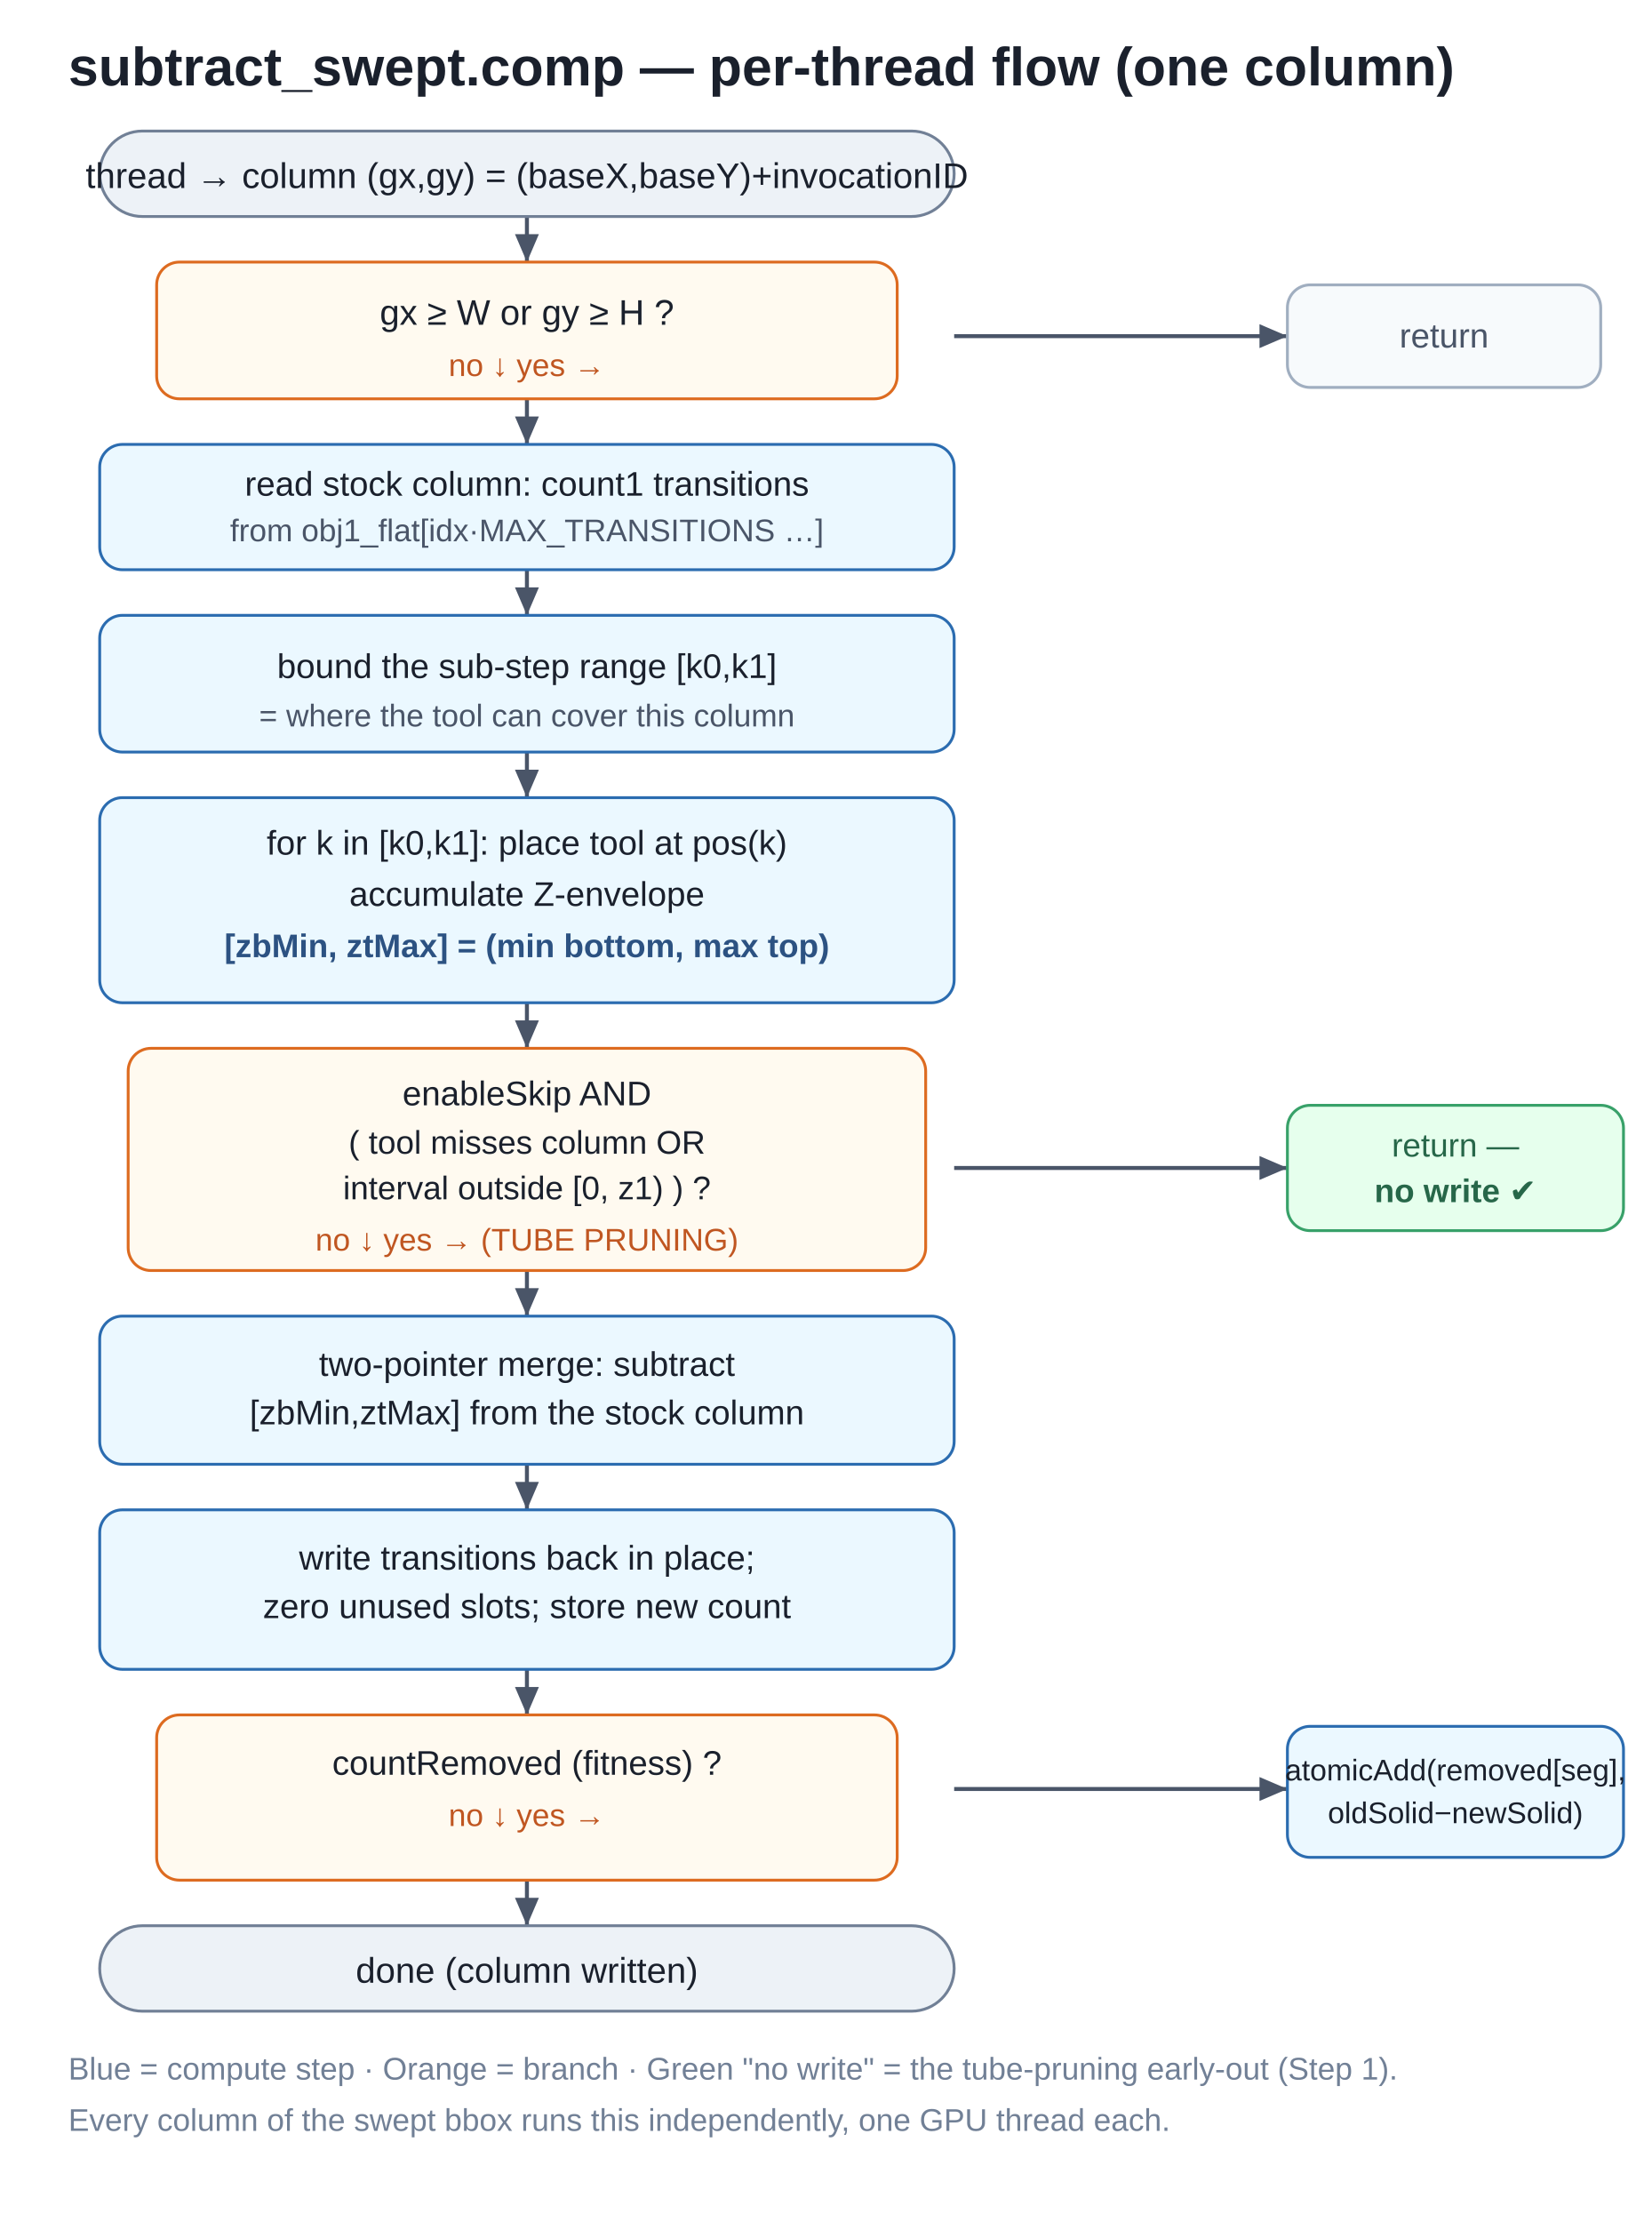
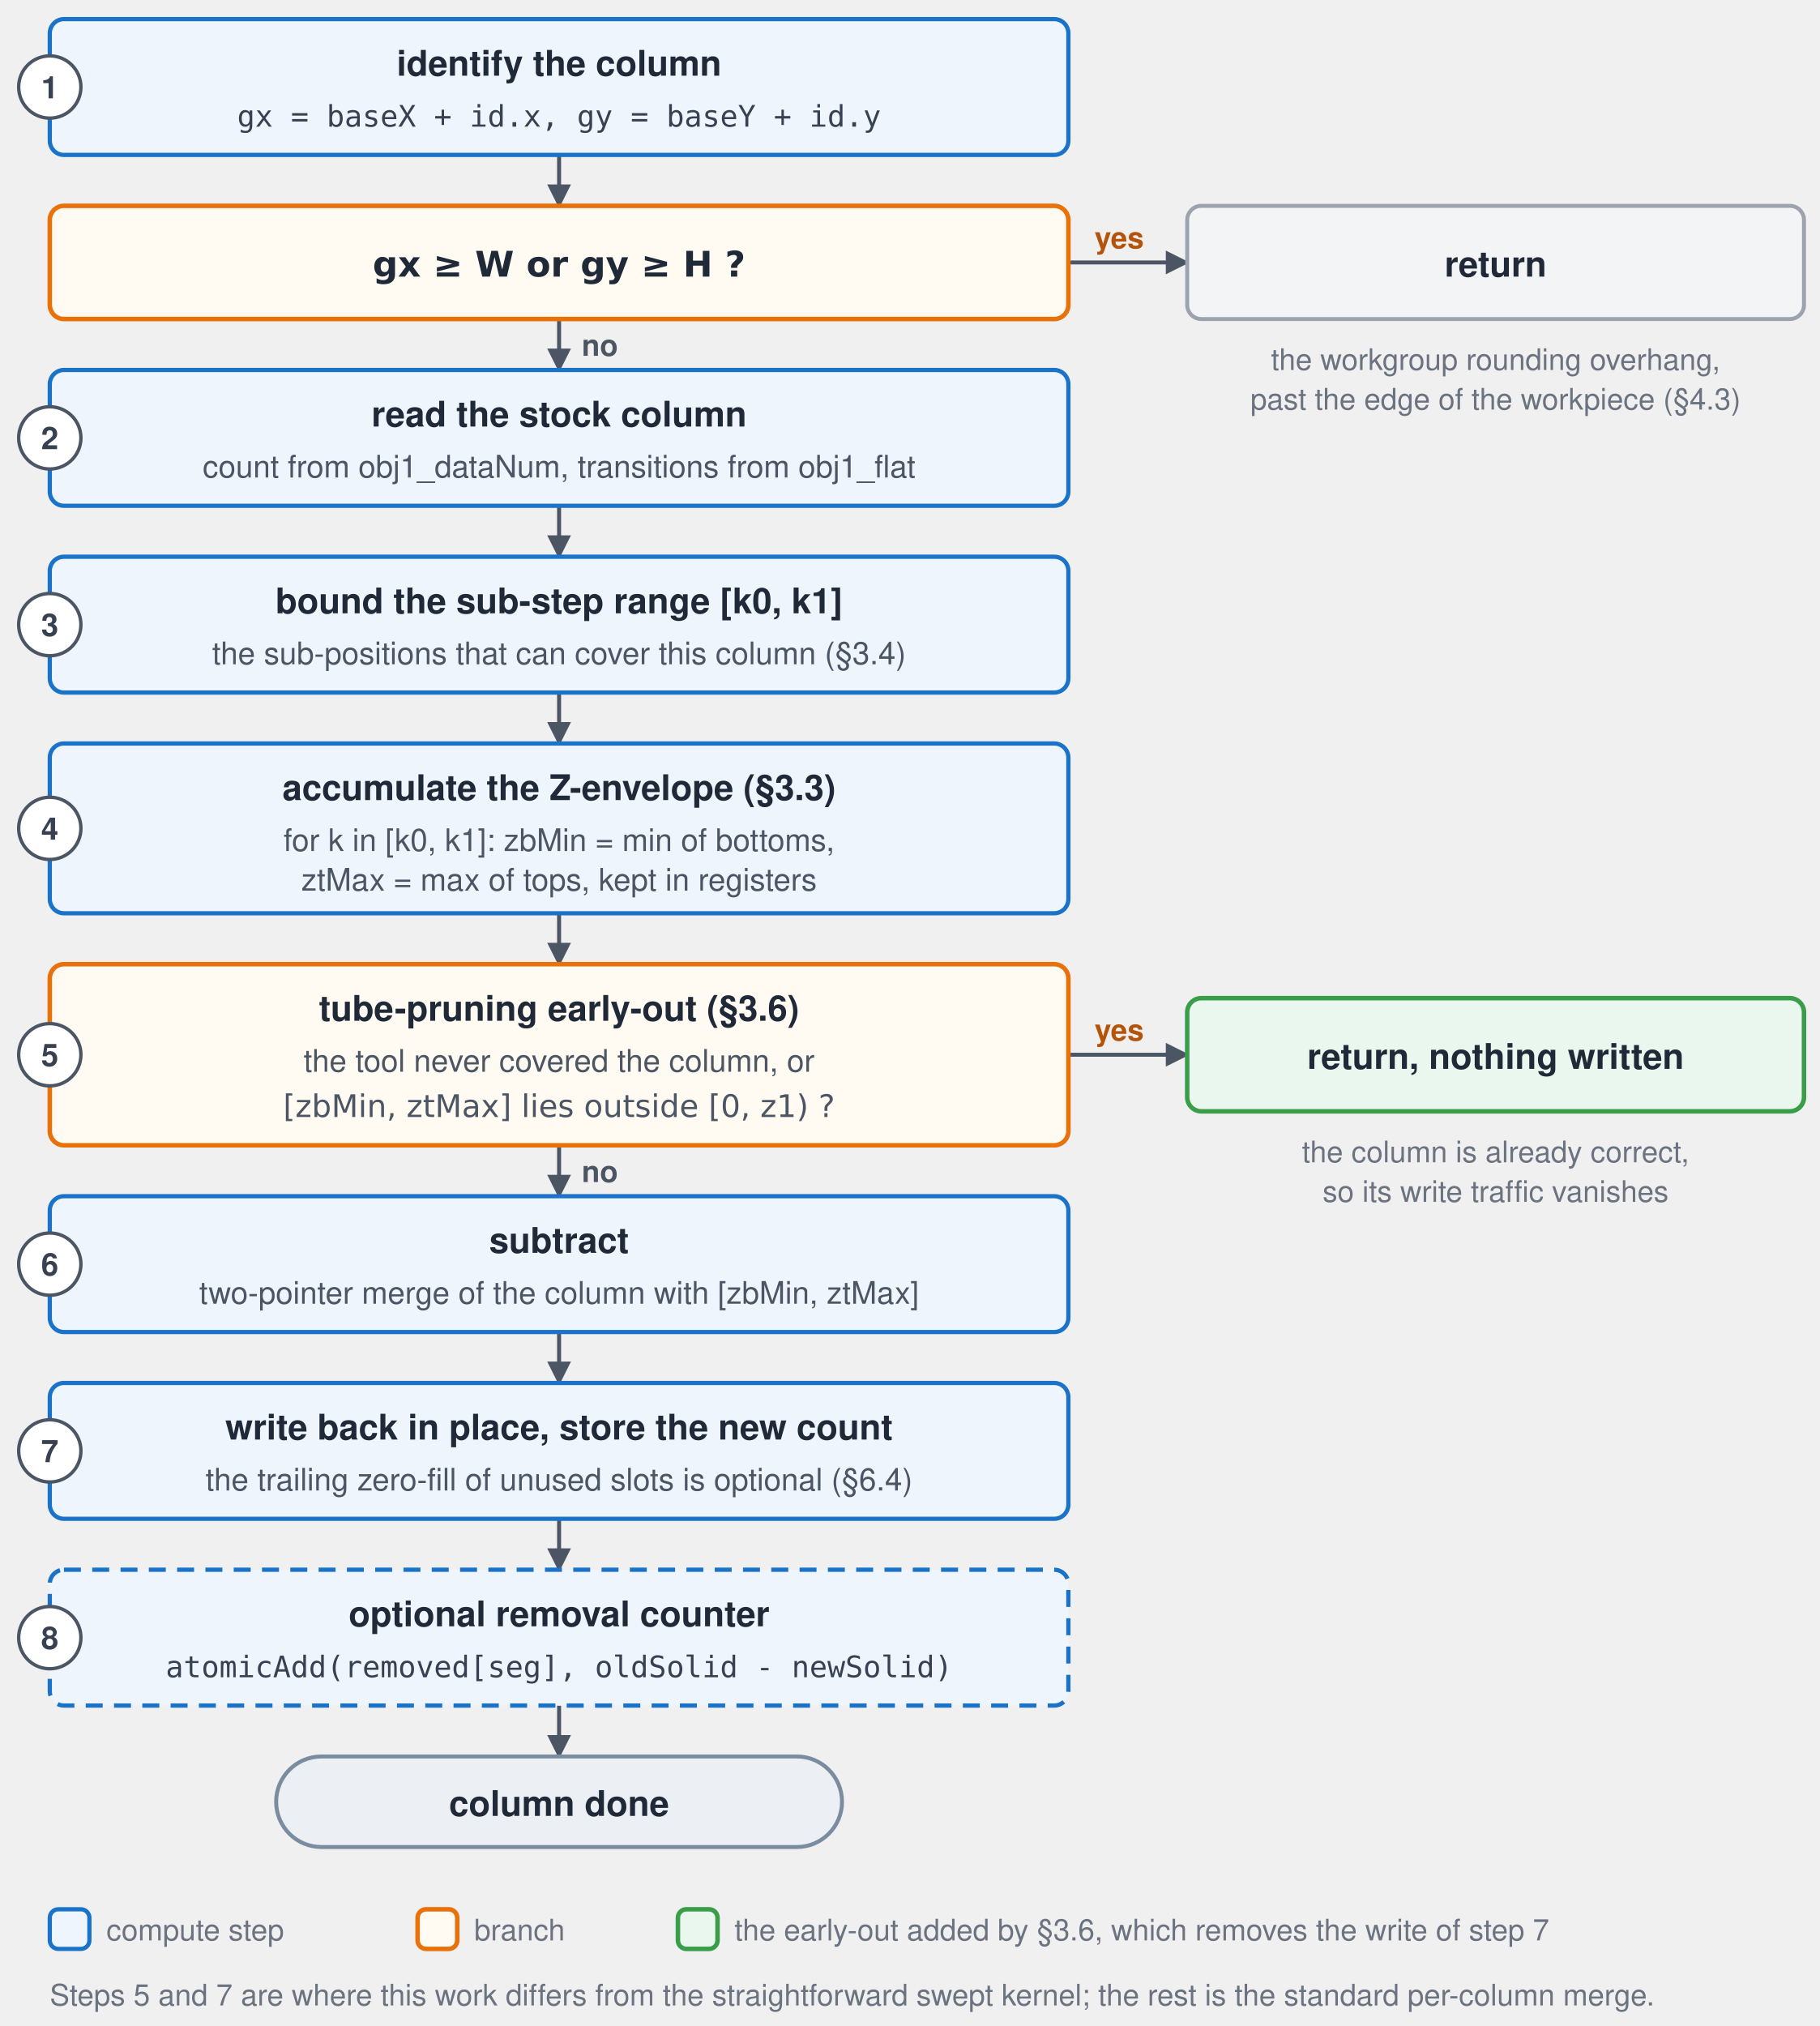
- <svg xmlns="http://www.w3.org/2000/svg" viewBox="0 0 580 780" font-family="Arial, Helvetica, sans-serif">
-   <rect x="0" y="0" width="580" height="780" fill="#ffffff" />
-   <text x="24" y="30" font-size="19" font-weight="bold" fill="#1a202c">subtract_swept.comp — per-thread flow (one column)</text>
-   <defs>
-     <marker id="af" markerWidth="9" markerHeight="9" refX="7" refY="3" orient="auto">
-       <path d="M0,0 L7,3 L0,6 Z" fill="#4a5568" />
+ <svg xmlns="http://www.w3.org/2000/svg" width="643" height="716" viewBox="0 0 643 716" font-family="Helvetica, Arial, 'DejaVu Sans', sans-serif" version="1.1" id="svg53">
+   <style id="style1">
+     text          { fill: #1f2937; }
+     .title        { font-size: 16px; font-weight: 700; }
+     .subtitle     { font-size: 11.5px; fill: #5b7fa6; }
+     .compute      { fill: #eef5fd; stroke: #1a73c8; stroke-width: 1.5; }
+     .compute-opt  { fill: #eef5fd; stroke: #1a73c8; stroke-width: 1.5; stroke-dasharray: 6 4; }
+     .branch       { fill: #fffaf2; stroke: #e8710a; stroke-width: 1.6; }
+     .exit         { fill: #f3f4f6; stroke: #9ca3af; stroke-width: 1.4; }
+     .exit-green   { fill: #eaf7ee; stroke: #3a9d4a; stroke-width: 1.6; }
+     .done         { fill: #eceff3; stroke: #7a8ca0; stroke-width: 1.4; }
+     .badge        { fill: #ffffff; stroke: #4b5563; stroke-width: 1.2; }
+     .badge-t      { font-size: 11px; font-weight: 700; fill: #374151; }
+     .flow         { stroke: #4b5563; stroke-width: 1.4; fill: none; }
+     .head         { font-size: 12.5px; font-weight: 700; }
+     .sub          { font-size: 11px; fill: #4b5563; }
+     .mono         { font-size: 10.5px; font-family: "DejaVu Sans Mono", Consolas, monospace; fill: #374151; }
+     .sym          { font-size: 12.5px; font-weight: 700; font-family: "DejaVu Sans", Helvetica, sans-serif; }
+     .sym-sub      { font-size: 11px; fill: #4b5563; font-family: "DejaVu Sans", Helvetica, sans-serif; }
+     .yes          { font-size: 10.5px; font-weight: 700; fill: #b45309; }
+     .no           { font-size: 10.5px; font-weight: 700; fill: #4b5563; }
+     .note         { font-size: 10.5px; fill: #6b7280; }
+   </style>
+   <defs id="defs1">
+     <marker id="a" viewBox="0 0 10 10" refX="9" refY="5" markerWidth="6" markerHeight="6" orient="auto-start-reverse">
+       <path d="M 0,0 10,5 0,10 Z" fill="#4b5563" id="path1" />
    </marker>
  </defs>
-   <g stroke="#4a5568" stroke-width="1.4" fill="none">
-     <line x1="185" y1="76" x2="185" y2="92" marker-end="url(#af)" />
-     <line x1="185" y1="140" x2="185" y2="156" marker-end="url(#af)" />
-     <line x1="185" y1="200" x2="185" y2="216" marker-end="url(#af)" />
-     <line x1="185" y1="264" x2="185" y2="280" marker-end="url(#af)" />
-     <line x1="185" y1="352" x2="185" y2="368" marker-end="url(#af)" />
-     <line x1="185" y1="446" x2="185" y2="462" marker-end="url(#af)" />
-     <line x1="185" y1="514" x2="185" y2="530" marker-end="url(#af)" />
-     <line x1="185" y1="586" x2="185" y2="602" marker-end="url(#af)" />
-     <line x1="185" y1="660" x2="185" y2="676" marker-end="url(#af)" />
-     <line x1="335" y1="118" x2="452" y2="118" marker-end="url(#af)" />
-     <line x1="335" y1="410" x2="452" y2="410" marker-end="url(#af)" />
-     <line x1="335" y1="628" x2="452" y2="628" marker-end="url(#af)" />
+   <g id="arrows" class="flow" transform="translate(-22.4,-83.25)">
+     <path d="m 220,138 v 18" marker-end="url(#a)" id="path2" />
+     <path d="m 220,196 v 18" marker-end="url(#a)" id="path3" />
+     <path d="m 220,262 v 18" marker-end="url(#a)" id="path4" />
+     <path d="m 220,328 v 18" marker-end="url(#a)" id="path5" />
+     <path d="m 220,406 v 18" marker-end="url(#a)" id="path6" />
+     <path d="m 220,488 v 18" marker-end="url(#a)" id="path7" />
+     <path d="m 220,554 v 18" marker-end="url(#a)" id="path8" />
+     <path d="m 220,620 v 18" marker-end="url(#a)" id="path9" />
+     <path d="m 220,686 v 18" marker-end="url(#a)" id="path10" />
+     <path d="m 400,176 h 42" marker-end="url(#a)" id="path11" />
+     <path d="m 400,456 h 42" marker-end="url(#a)" id="path12" />
  </g>
-   <rect x="35" y="46" width="300" height="30" rx="15" fill="#edf2f7" stroke="#718096" />
-   <text x="185" y="66" font-size="12.5" fill="#1a202c" text-anchor="middle">thread → column (gx,gy) = (baseX,baseY)+invocationID</text>
-   <rect x="55" y="92" width="260" height="48" rx="8" fill="#fffaf0" stroke="#dd6b20" />
-   <text x="185" y="114" font-size="12.5" fill="#1a202c" text-anchor="middle">gx ≥ W  or  gy ≥ H ?</text>
-   <text x="185" y="132" font-size="11" fill="#c05621" text-anchor="middle">no ↓            yes →</text>
-   <rect x="35" y="156" width="300" height="44" rx="8" fill="#ebf8ff" stroke="#2b6cb0" />
-   <text x="185" y="174" font-size="12" fill="#1a202c" text-anchor="middle">read stock column: count1 transitions</text>
-   <text x="185" y="190" font-size="11" fill="#4a5568" text-anchor="middle">from obj1_flat[idx·MAX_TRANSITIONS …]</text>
-   <rect x="35" y="216" width="300" height="48" rx="8" fill="#ebf8ff" stroke="#2b6cb0" />
-   <text x="185" y="238" font-size="12" fill="#1a202c" text-anchor="middle">bound the sub-step range [k0,k1]</text>
-   <text x="185" y="255" font-size="11" fill="#4a5568" text-anchor="middle">= where the tool can cover this column</text>
-   <rect x="35" y="280" width="300" height="72" rx="8" fill="#ebf8ff" stroke="#2b6cb0" />
-   <text x="185" y="300" font-size="12" fill="#1a202c" text-anchor="middle">for k in [k0,k1]:  place tool at pos(k)</text>
-   <text x="185" y="318" font-size="12" fill="#1a202c" text-anchor="middle">accumulate Z-envelope</text>
-   <text x="185" y="336" font-size="11.5" font-weight="bold" fill="#2c5282" text-anchor="middle">[zbMin, ztMax] = (min bottom, max top)</text>
-   <rect x="45" y="368" width="280" height="78" rx="8" fill="#fffaf0" stroke="#dd6b20" />
-   <text x="185" y="388" font-size="12" fill="#1a202c" text-anchor="middle">enableSkip AND</text>
-   <text x="185" y="405" font-size="11.5" fill="#1a202c" text-anchor="middle">( tool misses column  OR</text>
-   <text x="185" y="421" font-size="11.5" fill="#1a202c" text-anchor="middle">interval outside [0, z1) ) ?</text>
-   <text x="185" y="439" font-size="11" fill="#c05621" text-anchor="middle">no ↓            yes → (TUBE PRUNING)</text>
-   <rect x="35" y="462" width="300" height="52" rx="8" fill="#ebf8ff" stroke="#2b6cb0" />
-   <text x="185" y="483" font-size="12" fill="#1a202c" text-anchor="middle">two-pointer merge: subtract</text>
-   <text x="185" y="500" font-size="12" fill="#1a202c" text-anchor="middle">[zbMin,ztMax] from the stock column</text>
-   <rect x="35" y="530" width="300" height="56" rx="8" fill="#ebf8ff" stroke="#2b6cb0" />
-   <text x="185" y="551" font-size="12" fill="#1a202c" text-anchor="middle">write transitions back in place;</text>
-   <text x="185" y="568" font-size="12" fill="#1a202c" text-anchor="middle">zero unused slots; store new count</text>
-   <rect x="55" y="602" width="260" height="58" rx="8" fill="#fffaf0" stroke="#dd6b20" />
-   <text x="185" y="623" font-size="12" fill="#1a202c" text-anchor="middle">countRemoved (fitness) ?</text>
-   <text x="185" y="641" font-size="11" fill="#c05621" text-anchor="middle">no ↓            yes →</text>
-   <rect x="35" y="676" width="300" height="30" rx="15" fill="#edf2f7" stroke="#718096" />
-   <text x="185" y="696" font-size="12.5" fill="#1a202c" text-anchor="middle">done (column written)</text>
-   <rect x="452" y="100" width="110" height="36" rx="8" fill="#f7fafc" stroke="#a0aec0" />
-   <text x="507" y="122" font-size="12" fill="#4a5568" text-anchor="middle">return</text>
-   <rect x="452" y="388" width="118" height="44" rx="8" fill="#e6ffed" stroke="#38a169" />
-   <text x="511" y="406" font-size="11.5" fill="#276749" text-anchor="middle">return —</text>
-   <text x="511" y="422" font-size="11.5" font-weight="bold" fill="#276749" text-anchor="middle">no write ✔</text>
-   <rect x="452" y="606" width="118" height="46" rx="8" fill="#ebf8ff" stroke="#2b6cb0" />
-   <text x="511" y="625" font-size="10.5" fill="#1a202c" text-anchor="middle">atomicAdd(removed[seg],</text>
-   <text x="511" y="640" font-size="10.5" fill="#1a202c" text-anchor="middle">oldSolid−newSolid)</text>
-   <text x="24" y="730" font-size="11" fill="#718096">Blue = compute step · Orange = branch · Green "no write" = the tube-pruning early-out (Step 1).</text>
-   <text x="24" y="748" font-size="11" fill="#718096">Every column of the swept bbox runs this independently, one GPU thread each.</text>
+   <rect class="compute" x="17.6" y="6.75" width="360" height="48" rx="5" id="rect12" />
+   <text class="head" x="197.6" y="26.75" text-anchor="middle" id="text12">identify the column</text>
+   <text class="mono" x="197.6" y="44.75" text-anchor="middle" id="text13">gx = baseX + id.x, gy = baseY + id.y</text>
+   <circle class="badge" cx="17.6" cy="30.75" r="11" id="circle13" />
+   <text class="badge-t" x="17.6" y="34.75" text-anchor="middle" id="text14">1</text>
+   <rect class="branch" x="17.6" y="72.75" width="360" height="40" rx="5" id="rect14" />
+   <text class="sym" x="197.6" y="97.75" text-anchor="middle" id="text15">gx ≥ W or gy ≥ H ?</text>
+   <text class="no" x="205.6" y="125.75" id="text16">no</text>
+   <text class="yes" x="395.6" y="87.75" text-anchor="middle" id="text17">yes</text>
+   <rect class="exit" x="419.6" y="72.75" width="218" height="40" rx="5" id="rect17" />
+   <text class="head" x="528.6" y="97.75" text-anchor="middle" id="text18">return</text>
+   <text class="note" x="528.6" y="130.75" text-anchor="middle" id="text19">the workgroup rounding overhang,</text>
+   <text class="note" x="528.6" y="144.75" text-anchor="middle" id="text20">past the edge of the workpiece (§4.3)</text>
+   <rect class="compute" x="17.6" y="130.75" width="360" height="48" rx="5" id="rect20" />
+   <text class="head" x="197.6" y="150.75" text-anchor="middle" id="text21">read the stock column</text>
+   <text class="sub" x="197.6" y="168.75" text-anchor="middle" id="text22">count from obj1_dataNum, transitions from obj1_flat</text>
+   <circle class="badge" cx="17.6" cy="154.75" r="11" id="circle22" />
+   <text class="badge-t" x="17.6" y="158.75" text-anchor="middle" id="text23">2</text>
+   <rect class="compute" x="17.6" y="196.75" width="360" height="48" rx="5" id="rect23" />
+   <text class="head" x="197.6" y="216.75" text-anchor="middle" id="text24">bound the sub-step range [k0, k1]</text>
+   <text class="sub" x="197.6" y="234.75" text-anchor="middle" id="text25">the sub-positions that can cover this column (§3.4)</text>
+   <circle class="badge" cx="17.6" cy="220.75" r="11" id="circle25" />
+   <text class="badge-t" x="17.6" y="224.75" text-anchor="middle" id="text26">3</text>
+   <rect class="compute" x="17.6" y="262.75" width="360" height="60" rx="5" id="rect26" />
+   <text class="head" x="197.6" y="282.75" text-anchor="middle" id="text27">accumulate the Z-envelope (§3.3)</text>
+   <text class="sub" x="197.6" y="300.75" text-anchor="middle" id="text28">for k in [k0, k1]: zbMin = min of bottoms,</text>
+   <text class="sub" x="197.6" y="314.75" text-anchor="middle" id="text29">ztMax = max of tops, kept in registers</text>
+   <circle class="badge" cx="17.6" cy="292.75" r="11" id="circle29" />
+   <text class="badge-t" x="17.6" y="296.75" text-anchor="middle" id="text30">4</text>
+   <rect class="branch" x="17.6" y="340.75" width="360" height="64" rx="5" id="rect30" />
+   <text class="head" x="197.6" y="360.75" text-anchor="middle" id="text31">tube-pruning early-out (§3.6)</text>
+   <text class="sub" x="197.6" y="378.75" text-anchor="middle" id="text32">the tool never covered the column, or</text>
+   <text class="sym-sub" x="197.6" y="394.75" text-anchor="middle" id="text33">[zbMin, ztMax] lies outside [0, z1) ?</text>
+   <circle class="badge" cx="17.6" cy="372.75" r="11" id="circle33" />
+   <text class="badge-t" x="17.6" y="376.75" text-anchor="middle" id="text34">5</text>
+   <text class="no" x="205.6" y="417.75" id="text35">no</text>
+   <text class="yes" x="395.6" y="367.75" text-anchor="middle" id="text36">yes</text>
+   <rect class="exit-green" x="419.6" y="352.75" width="218" height="40" rx="5" id="rect36" />
+   <text class="head" x="528.6" y="377.75" text-anchor="middle" id="text37">return, nothing written</text>
+   <text class="note" x="528.6" y="410.75" text-anchor="middle" id="text38">the column is already correct,</text>
+   <text class="note" x="528.6" y="424.75" text-anchor="middle" id="text39">so its write traffic vanishes</text>
+   <rect class="compute" x="17.6" y="422.75" width="360" height="48" rx="5" id="rect39" />
+   <text class="head" x="197.6" y="442.75" text-anchor="middle" id="text40">subtract</text>
+   <text class="sub" x="197.6" y="460.75" text-anchor="middle" id="text41">two-pointer merge of the column with [zbMin, ztMax]</text>
+   <circle class="badge" cx="17.6" cy="446.75" r="11" id="circle41" />
+   <text class="badge-t" x="17.6" y="450.75" text-anchor="middle" id="text42">6</text>
+   <rect class="compute" x="17.6" y="488.75" width="360" height="48" rx="5" id="rect42" />
+   <text class="head" x="197.6" y="508.75" text-anchor="middle" id="text43">write back in place, store the new count</text>
+   <text class="sub" x="197.6" y="526.75" text-anchor="middle" id="text44">the trailing zero-fill of unused slots is optional (§6.4)</text>
+   <circle class="badge" cx="17.6" cy="512.75" r="11" id="circle44" />
+   <text class="badge-t" x="17.6" y="516.75" text-anchor="middle" id="text45">7</text>
+   <rect class="compute-opt" x="17.6" y="554.75" width="360" height="48" rx="5" id="rect45" />
+   <text class="head" x="197.6" y="574.75" text-anchor="middle" id="text46">optional removal counter</text>
+   <text class="mono" x="197.6" y="592.75" text-anchor="middle" id="text47">atomicAdd(removed[seg], oldSolid - newSolid)</text>
+   <circle class="badge" cx="17.6" cy="578.75" r="11" id="circle47" />
+   <text class="badge-t" x="17.6" y="582.75" text-anchor="middle" id="text48">8</text>
+   <rect class="done" x="97.6" y="620.75" width="200" height="32" rx="16" id="rect48" />
+   <text class="head" x="197.6" y="641.75" text-anchor="middle" id="text49">column done</text>
+   <g id="legend" transform="translate(-22.4,-83.25)">
+     <rect class="compute" x="40" y="758" width="14" height="14" rx="3" id="rect49" />
+     <text class="note" x="60" y="769" id="text50">compute step</text>
+     <rect class="branch" x="170" y="758" width="14" height="14" rx="3" id="rect50" />
+     <text class="note" x="190" y="769" id="text51">branch</text>
+     <rect class="exit-green" x="262" y="758" width="14" height="14" rx="3" id="rect51" />
+     <text class="note" x="282" y="769" id="text52">the early-out added by §3.6, which removes the write of step 7</text>
+   </g>
+   <text class="note" x="17.6" y="708.75" id="text53">Steps 5 and 7 are where this work differs from the straightforward swept kernel; the rest is the standard per-column merge.</text>
</svg>
